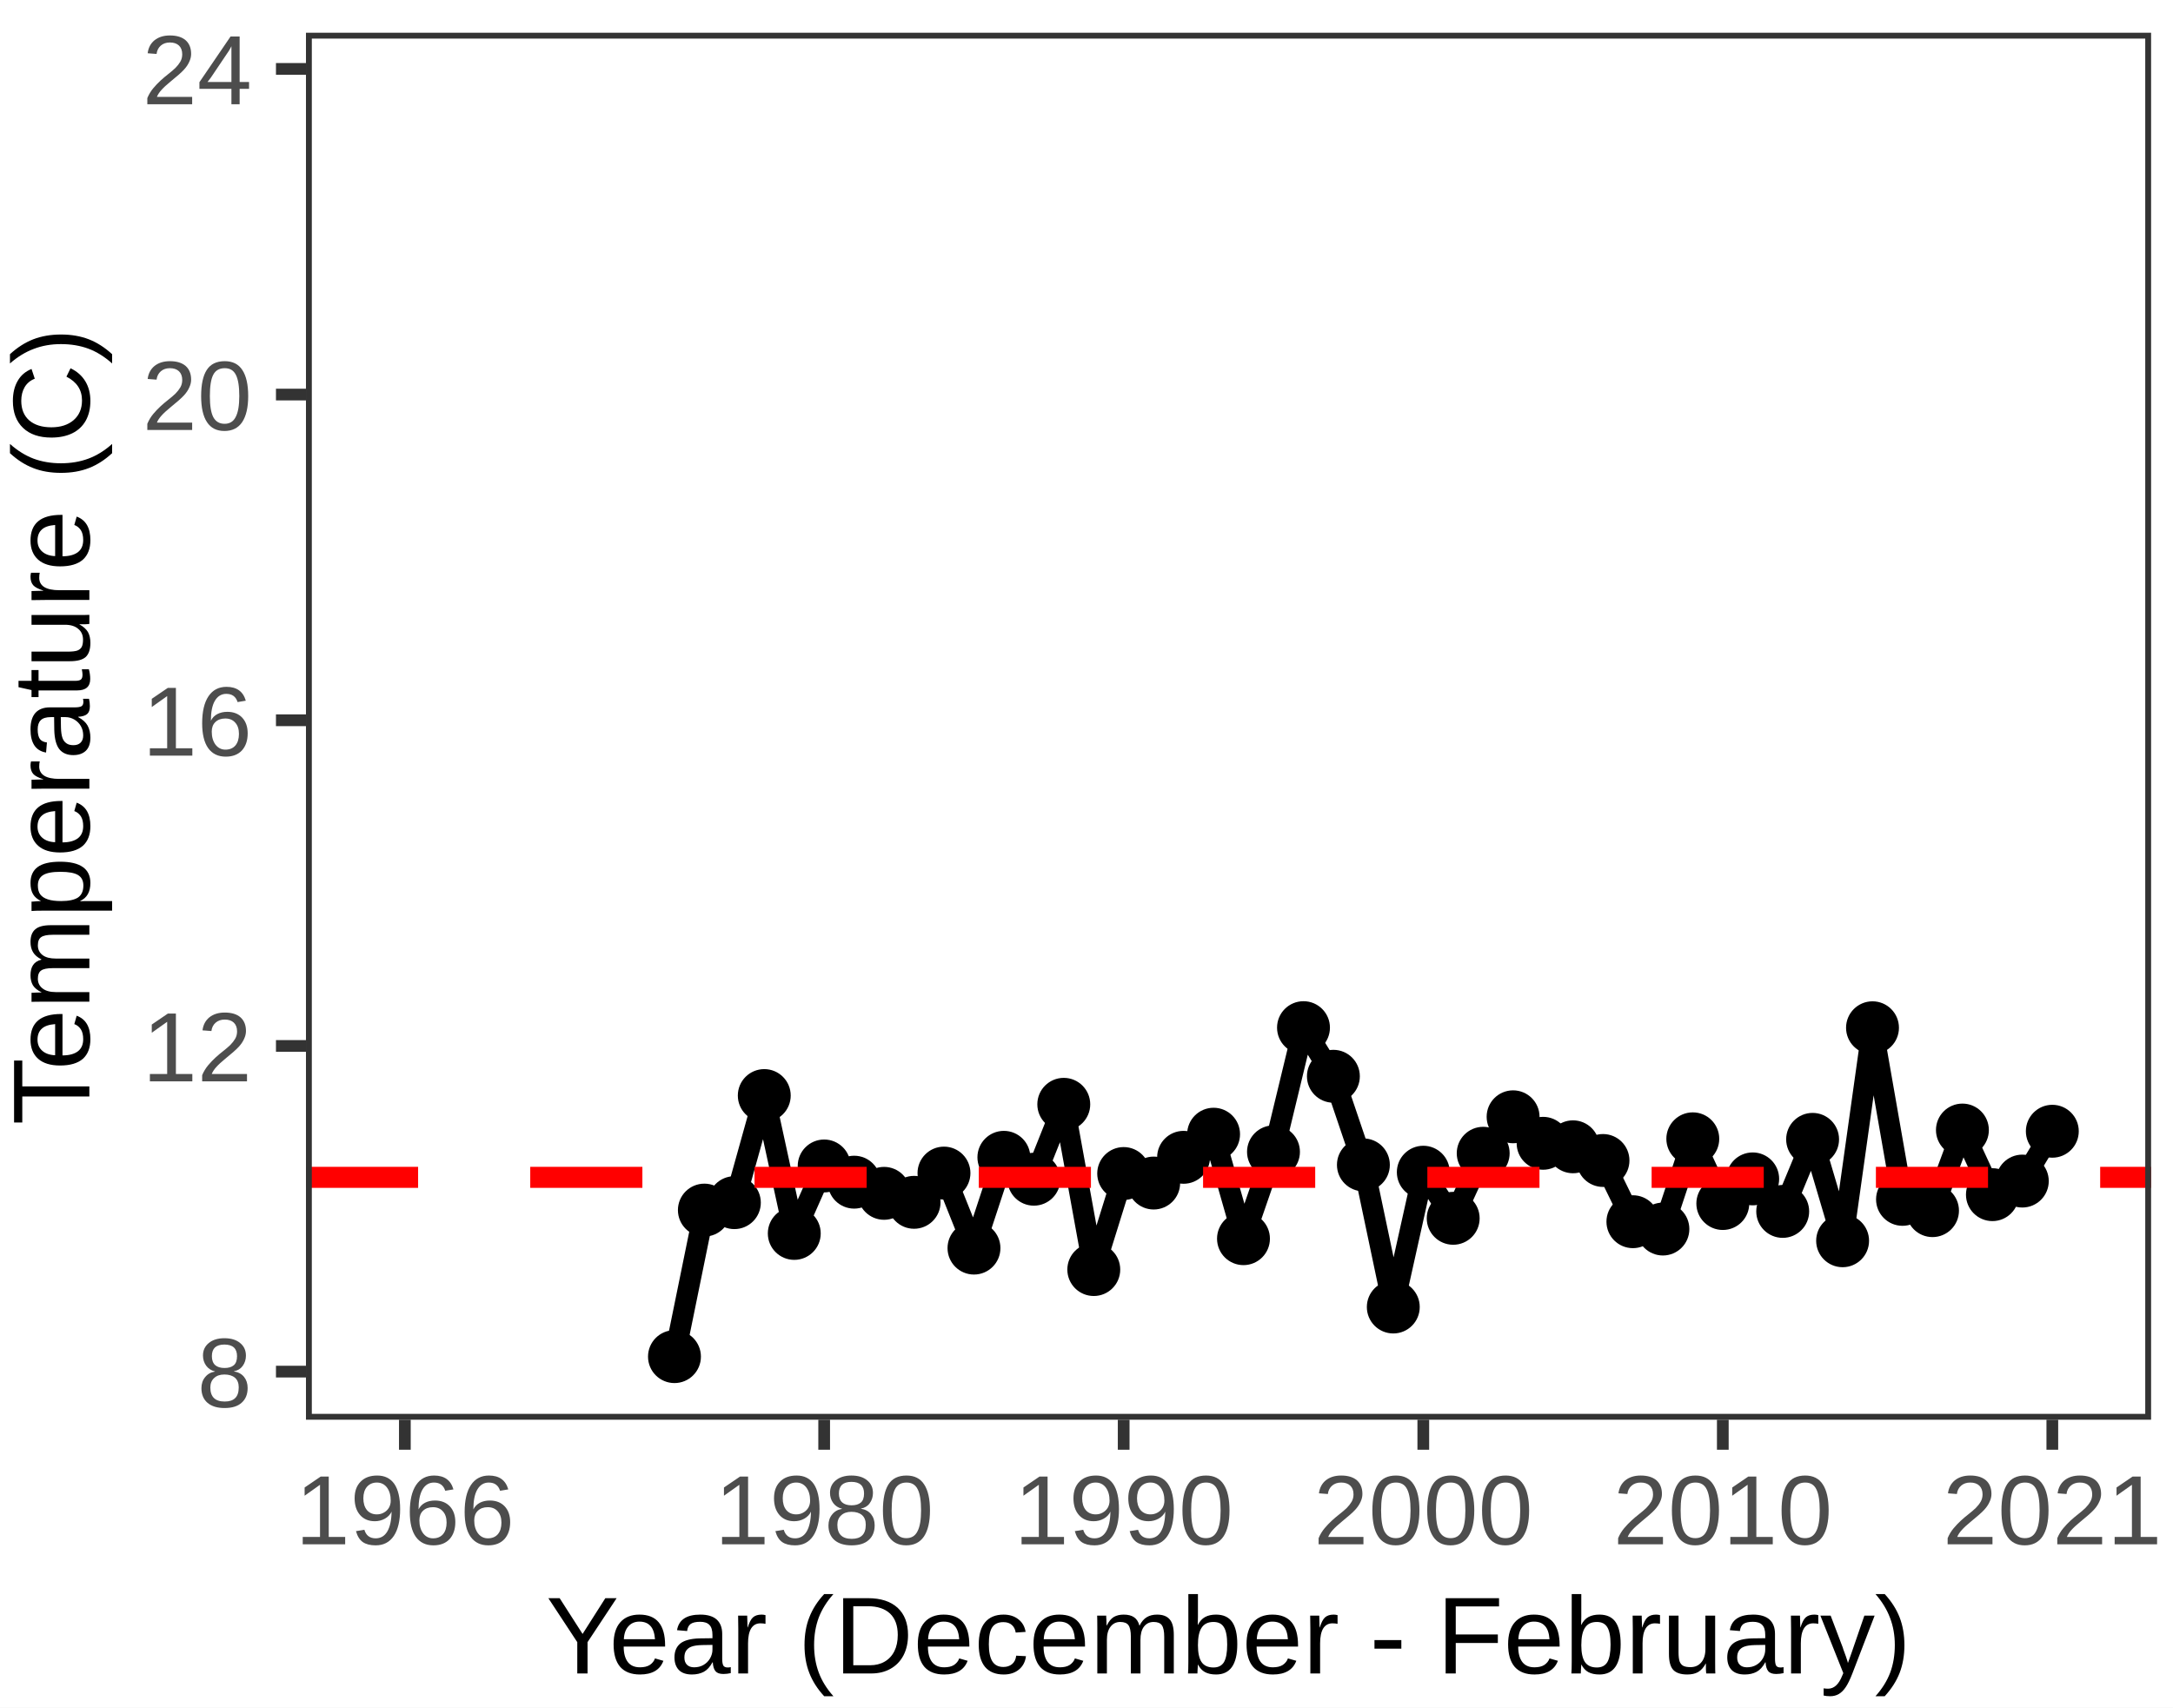
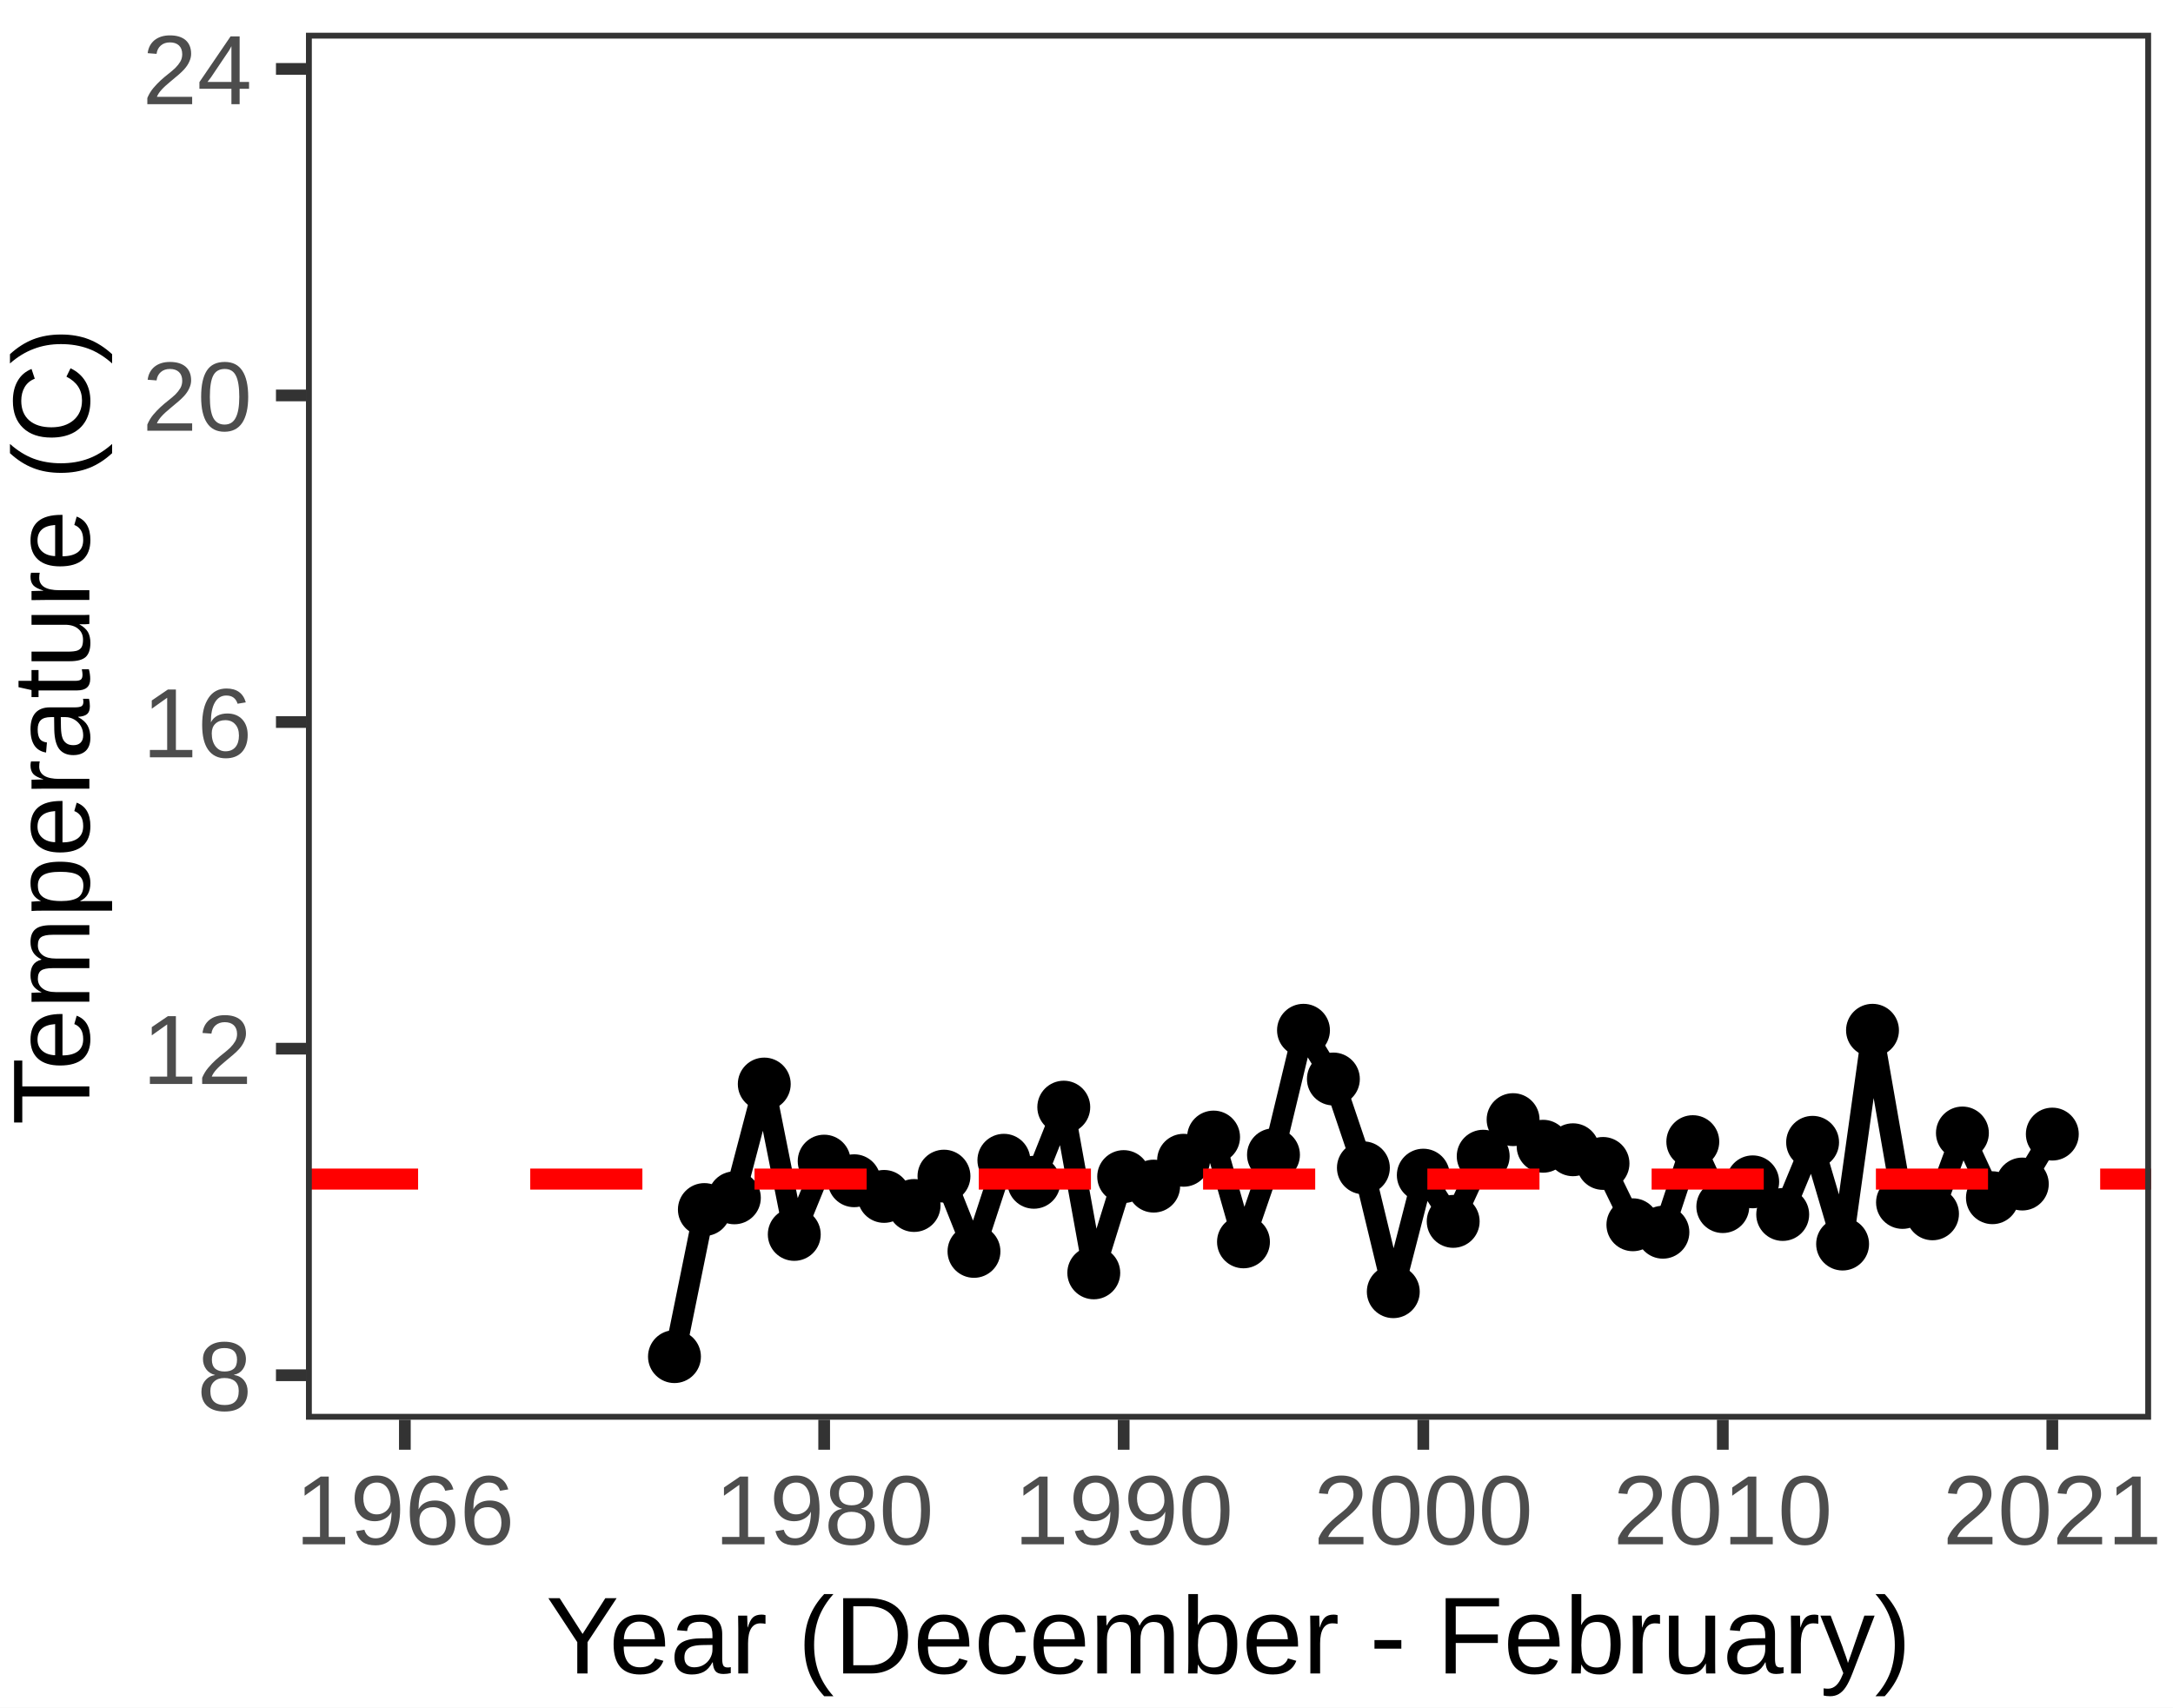
<svg xmlns="http://www.w3.org/2000/svg" class="svglite" width="198.43pt" height="155.91pt" viewBox="0 0 198.43 155.91">
  <defs>
    <style type="text/css">
    .svglite line, .svglite polyline, .svglite polygon, .svglite path, .svglite rect, .svglite circle {
      fill: none;
      stroke: #000000;
      stroke-linecap: round;
      stroke-linejoin: round;
      stroke-miterlimit: 10.00;
    }
    .svglite text {
      white-space: pre;
    }
  </style>
  </defs>
  <rect width="100%" height="100%" style="stroke: none; fill: #FFFFFF;" />
  <defs>
    <clipPath id="cpMC4wMHwxOTguNDN8MC4wMHwxNTUuOTE=">
      <rect x="0.00" y="0.00" width="198.43" height="155.91" />
    </clipPath>
  </defs>
  <g clip-path="url(#cpMC4wMHwxOTguNDN8MC4wMHwxNTUuOTE=)">
    <rect x="0.00" y="0.00" width="198.43" height="155.91" style="stroke-width: 1.07; stroke: #FFFFFF; fill: #FFFFFF;" />
  </g>
  <defs>
    <clipPath id="cpMjcuOTR8MTk2LjQzfDIuOTl8MTI5LjY0">
      <rect x="27.94" y="2.99" width="168.49" height="126.65" />
    </clipPath>
  </defs>
  <g clip-path="url(#cpMjcuOTR8MTk2LjQzfDIuOTl8MTI5LjY0)">
    <rect x="27.94" y="2.99" width="168.49" height="126.65" style="stroke-width: 1.07; stroke: none; fill: #FFFFFF;" />
-     <polyline points="61.59,123.88 64.32,110.50 67.06,109.82 69.79,100.04 72.53,112.63 75.26,106.47 78.00,107.95 80.73,108.97 83.47,109.79 86.20,107.12 88.94,113.97 91.67,105.68 94.41,107.68 97.14,100.84 99.88,115.93 102.61,107.16 105.35,108.03 108.08,105.68 110.82,103.57 113.55,113.11 116.29,105.18 119.03,93.84 121.76,98.28 124.50,106.37 127.23,119.35 129.97,107.04 132.70,111.25 135.44,105.31 138.17,101.98 140.91,104.40 143.64,104.72 146.38,105.97 149.11,111.56 151.85,112.23 154.58,103.99 157.32,109.90 160.05,107.65 162.79,110.62 165.52,104.04 168.26,113.30 170.99,93.85 173.73,109.52 176.47,110.55 179.20,103.19 181.94,109.09 184.67,107.85 187.41,103.30 " style="stroke-width: 1.92; stroke-linecap: butt;" />
+     <polyline points="61.59,123.88 64.32,110.45 67.06,109.38 69.79,98.99 72.53,112.72 75.26,106.03 78.00,107.82 80.73,109.25 83.47,110.08 86.20,107.40 88.94,114.27 91.67,105.95 94.41,107.96 97.14,101.10 99.88,116.23 102.61,107.44 105.35,108.31 108.08,105.95 110.82,103.83 113.55,113.40 116.29,105.45 119.03,94.08 121.76,98.53 124.50,106.64 127.23,117.95 129.97,107.31 132.70,111.53 135.44,105.58 138.17,102.24 140.91,104.67 143.64,104.99 146.38,106.24 149.11,111.84 151.85,112.52 154.58,104.25 157.32,110.18 160.05,107.92 162.79,110.90 165.52,104.31 168.26,113.60 170.99,94.08 173.73,109.80 176.47,110.84 179.20,103.46 181.94,109.37 184.67,108.12 187.41,103.56 " style="stroke-width: 1.92; stroke-linecap: butt;" />
    <circle cx="61.59" cy="123.88" r="2.06" style="stroke-width: 0.71; fill: #000000;" />
-     <circle cx="64.32" cy="110.50" r="2.06" style="stroke-width: 0.71; fill: #000000;" />
-     <circle cx="67.06" cy="109.82" r="2.06" style="stroke-width: 0.71; fill: #000000;" />
-     <circle cx="69.79" cy="100.04" r="2.06" style="stroke-width: 0.71; fill: #000000;" />
-     <circle cx="72.53" cy="112.63" r="2.06" style="stroke-width: 0.71; fill: #000000;" />
-     <circle cx="75.26" cy="106.47" r="2.06" style="stroke-width: 0.71; fill: #000000;" />
-     <circle cx="78.00" cy="107.95" r="2.06" style="stroke-width: 0.71; fill: #000000;" />
-     <circle cx="80.73" cy="108.97" r="2.06" style="stroke-width: 0.71; fill: #000000;" />
-     <circle cx="83.47" cy="109.79" r="2.06" style="stroke-width: 0.71; fill: #000000;" />
-     <circle cx="86.20" cy="107.12" r="2.06" style="stroke-width: 0.71; fill: #000000;" />
-     <circle cx="88.94" cy="113.97" r="2.06" style="stroke-width: 0.71; fill: #000000;" />
-     <circle cx="91.67" cy="105.68" r="2.06" style="stroke-width: 0.71; fill: #000000;" />
-     <circle cx="94.41" cy="107.68" r="2.06" style="stroke-width: 0.71; fill: #000000;" />
-     <circle cx="97.14" cy="100.84" r="2.06" style="stroke-width: 0.71; fill: #000000;" />
-     <circle cx="99.88" cy="115.93" r="2.06" style="stroke-width: 0.71; fill: #000000;" />
-     <circle cx="102.61" cy="107.16" r="2.06" style="stroke-width: 0.71; fill: #000000;" />
-     <circle cx="105.35" cy="108.03" r="2.06" style="stroke-width: 0.71; fill: #000000;" />
-     <circle cx="108.08" cy="105.68" r="2.06" style="stroke-width: 0.71; fill: #000000;" />
-     <circle cx="110.82" cy="103.57" r="2.06" style="stroke-width: 0.71; fill: #000000;" />
-     <circle cx="113.55" cy="113.11" r="2.06" style="stroke-width: 0.71; fill: #000000;" />
-     <circle cx="116.29" cy="105.18" r="2.06" style="stroke-width: 0.71; fill: #000000;" />
-     <circle cx="119.03" cy="93.84" r="2.06" style="stroke-width: 0.71; fill: #000000;" />
-     <circle cx="121.76" cy="98.28" r="2.06" style="stroke-width: 0.71; fill: #000000;" />
-     <circle cx="124.50" cy="106.37" r="2.06" style="stroke-width: 0.71; fill: #000000;" />
-     <circle cx="127.23" cy="119.35" r="2.06" style="stroke-width: 0.71; fill: #000000;" />
-     <circle cx="129.97" cy="107.04" r="2.06" style="stroke-width: 0.71; fill: #000000;" />
-     <circle cx="132.70" cy="111.25" r="2.06" style="stroke-width: 0.71; fill: #000000;" />
-     <circle cx="135.44" cy="105.31" r="2.06" style="stroke-width: 0.71; fill: #000000;" />
-     <circle cx="138.17" cy="101.98" r="2.06" style="stroke-width: 0.71; fill: #000000;" />
-     <circle cx="140.91" cy="104.40" r="2.06" style="stroke-width: 0.71; fill: #000000;" />
-     <circle cx="143.64" cy="104.72" r="2.06" style="stroke-width: 0.71; fill: #000000;" />
-     <circle cx="146.38" cy="105.97" r="2.06" style="stroke-width: 0.71; fill: #000000;" />
-     <circle cx="149.11" cy="111.56" r="2.06" style="stroke-width: 0.71; fill: #000000;" />
-     <circle cx="151.85" cy="112.23" r="2.06" style="stroke-width: 0.71; fill: #000000;" />
-     <circle cx="154.58" cy="103.99" r="2.06" style="stroke-width: 0.71; fill: #000000;" />
-     <circle cx="157.32" cy="109.90" r="2.06" style="stroke-width: 0.71; fill: #000000;" />
-     <circle cx="160.05" cy="107.65" r="2.06" style="stroke-width: 0.71; fill: #000000;" />
-     <circle cx="162.79" cy="110.62" r="2.06" style="stroke-width: 0.71; fill: #000000;" />
-     <circle cx="165.52" cy="104.04" r="2.06" style="stroke-width: 0.71; fill: #000000;" />
-     <circle cx="168.26" cy="113.30" r="2.06" style="stroke-width: 0.71; fill: #000000;" />
-     <circle cx="170.99" cy="93.85" r="2.06" style="stroke-width: 0.71; fill: #000000;" />
-     <circle cx="173.73" cy="109.52" r="2.06" style="stroke-width: 0.71; fill: #000000;" />
-     <circle cx="176.47" cy="110.55" r="2.06" style="stroke-width: 0.71; fill: #000000;" />
-     <circle cx="179.20" cy="103.19" r="2.06" style="stroke-width: 0.71; fill: #000000;" />
-     <circle cx="181.94" cy="109.09" r="2.06" style="stroke-width: 0.71; fill: #000000;" />
-     <circle cx="184.67" cy="107.85" r="2.06" style="stroke-width: 0.71; fill: #000000;" />
-     <circle cx="187.41" cy="103.30" r="2.06" style="stroke-width: 0.71; fill: #000000;" />
-     <line x1="27.94" y1="107.51" x2="196.43" y2="107.51" style="stroke-width: 1.92; stroke: #FF0000; stroke-dasharray: 10.24,10.24; stroke-linecap: butt;" />
+     <circle cx="64.32" cy="110.45" r="2.06" style="stroke-width: 0.71; fill: #000000;" />
+     <circle cx="67.06" cy="109.38" r="2.06" style="stroke-width: 0.71; fill: #000000;" />
+     <circle cx="69.79" cy="98.99" r="2.06" style="stroke-width: 0.71; fill: #000000;" />
+     <circle cx="72.53" cy="112.72" r="2.06" style="stroke-width: 0.71; fill: #000000;" />
+     <circle cx="75.26" cy="106.03" r="2.06" style="stroke-width: 0.71; fill: #000000;" />
+     <circle cx="78.00" cy="107.82" r="2.06" style="stroke-width: 0.71; fill: #000000;" />
+     <circle cx="80.73" cy="109.25" r="2.06" style="stroke-width: 0.71; fill: #000000;" />
+     <circle cx="83.47" cy="110.08" r="2.06" style="stroke-width: 0.71; fill: #000000;" />
+     <circle cx="86.20" cy="107.40" r="2.06" style="stroke-width: 0.71; fill: #000000;" />
+     <circle cx="88.94" cy="114.27" r="2.06" style="stroke-width: 0.71; fill: #000000;" />
+     <circle cx="91.67" cy="105.95" r="2.06" style="stroke-width: 0.71; fill: #000000;" />
+     <circle cx="94.41" cy="107.96" r="2.06" style="stroke-width: 0.71; fill: #000000;" />
+     <circle cx="97.14" cy="101.10" r="2.06" style="stroke-width: 0.71; fill: #000000;" />
+     <circle cx="99.88" cy="116.23" r="2.06" style="stroke-width: 0.71; fill: #000000;" />
+     <circle cx="102.61" cy="107.44" r="2.06" style="stroke-width: 0.71; fill: #000000;" />
+     <circle cx="105.35" cy="108.31" r="2.06" style="stroke-width: 0.71; fill: #000000;" />
+     <circle cx="108.08" cy="105.95" r="2.06" style="stroke-width: 0.71; fill: #000000;" />
+     <circle cx="110.82" cy="103.83" r="2.06" style="stroke-width: 0.71; fill: #000000;" />
+     <circle cx="113.55" cy="113.40" r="2.06" style="stroke-width: 0.71; fill: #000000;" />
+     <circle cx="116.29" cy="105.45" r="2.06" style="stroke-width: 0.71; fill: #000000;" />
+     <circle cx="119.03" cy="94.08" r="2.06" style="stroke-width: 0.71; fill: #000000;" />
+     <circle cx="121.76" cy="98.53" r="2.06" style="stroke-width: 0.71; fill: #000000;" />
+     <circle cx="124.50" cy="106.64" r="2.06" style="stroke-width: 0.71; fill: #000000;" />
+     <circle cx="127.23" cy="117.95" r="2.06" style="stroke-width: 0.71; fill: #000000;" />
+     <circle cx="129.97" cy="107.31" r="2.06" style="stroke-width: 0.71; fill: #000000;" />
+     <circle cx="132.70" cy="111.53" r="2.06" style="stroke-width: 0.71; fill: #000000;" />
+     <circle cx="135.44" cy="105.58" r="2.06" style="stroke-width: 0.71; fill: #000000;" />
+     <circle cx="138.17" cy="102.24" r="2.06" style="stroke-width: 0.71; fill: #000000;" />
+     <circle cx="140.91" cy="104.67" r="2.06" style="stroke-width: 0.71; fill: #000000;" />
+     <circle cx="143.64" cy="104.99" r="2.06" style="stroke-width: 0.71; fill: #000000;" />
+     <circle cx="146.38" cy="106.24" r="2.06" style="stroke-width: 0.71; fill: #000000;" />
+     <circle cx="149.11" cy="111.84" r="2.06" style="stroke-width: 0.71; fill: #000000;" />
+     <circle cx="151.85" cy="112.52" r="2.06" style="stroke-width: 0.71; fill: #000000;" />
+     <circle cx="154.58" cy="104.25" r="2.06" style="stroke-width: 0.71; fill: #000000;" />
+     <circle cx="157.32" cy="110.18" r="2.06" style="stroke-width: 0.71; fill: #000000;" />
+     <circle cx="160.05" cy="107.92" r="2.06" style="stroke-width: 0.71; fill: #000000;" />
+     <circle cx="162.79" cy="110.90" r="2.06" style="stroke-width: 0.71; fill: #000000;" />
+     <circle cx="165.52" cy="104.31" r="2.06" style="stroke-width: 0.71; fill: #000000;" />
+     <circle cx="168.26" cy="113.60" r="2.06" style="stroke-width: 0.71; fill: #000000;" />
+     <circle cx="170.99" cy="94.08" r="2.06" style="stroke-width: 0.71; fill: #000000;" />
+     <circle cx="173.73" cy="109.80" r="2.06" style="stroke-width: 0.71; fill: #000000;" />
+     <circle cx="176.47" cy="110.84" r="2.06" style="stroke-width: 0.71; fill: #000000;" />
+     <circle cx="179.20" cy="103.46" r="2.06" style="stroke-width: 0.71; fill: #000000;" />
+     <circle cx="181.94" cy="109.37" r="2.06" style="stroke-width: 0.71; fill: #000000;" />
+     <circle cx="184.67" cy="108.12" r="2.06" style="stroke-width: 0.71; fill: #000000;" />
+     <circle cx="187.41" cy="103.56" r="2.06" style="stroke-width: 0.71; fill: #000000;" />
+     <line x1="27.94" y1="107.67" x2="196.43" y2="107.67" style="stroke-width: 1.92; stroke: #FF0000; stroke-dasharray: 10.24,10.24; stroke-linecap: butt;" />
    <rect x="27.94" y="2.99" width="168.49" height="126.65" style="stroke-width: 1.07; stroke: #333333;" />
  </g>
  <g clip-path="url(#cpMC4wMHwxOTguNDN8MC4wMHwxNTUuOTE=)">
-     <text x="23.01" y="128.48" text-anchor="end" style="font-size: 9.00px;fill: #4D4D4D; font-family: &quot;Arial&quot;;" textLength="5.00px" lengthAdjust="spacingAndGlyphs">8</text>
-     <text x="23.01" y="98.74" text-anchor="end" style="font-size: 9.00px;fill: #4D4D4D; font-family: &quot;Arial&quot;;" textLength="10.01px" lengthAdjust="spacingAndGlyphs">12</text>
-     <text x="23.01" y="69.00" text-anchor="end" style="font-size: 9.00px;fill: #4D4D4D; font-family: &quot;Arial&quot;;" textLength="10.01px" lengthAdjust="spacingAndGlyphs">16</text>
-     <text x="23.01" y="39.26" text-anchor="end" style="font-size: 9.00px;fill: #4D4D4D; font-family: &quot;Arial&quot;;" textLength="10.01px" lengthAdjust="spacingAndGlyphs">20</text>
-     <text x="23.01" y="9.52" text-anchor="end" style="font-size: 9.00px;fill: #4D4D4D; font-family: &quot;Arial&quot;;" textLength="10.01px" lengthAdjust="spacingAndGlyphs">24</text>
-     <polyline points="25.20,125.25 27.94,125.25 " style="stroke-width: 1.07; stroke: #333333; stroke-linecap: butt;" />
-     <polyline points="25.20,95.51 27.94,95.51 " style="stroke-width: 1.07; stroke: #333333; stroke-linecap: butt;" />
-     <polyline points="25.20,65.77 27.94,65.77 " style="stroke-width: 1.07; stroke: #333333; stroke-linecap: butt;" />
-     <polyline points="25.20,36.03 27.94,36.03 " style="stroke-width: 1.07; stroke: #333333; stroke-linecap: butt;" />
+     <text x="23.01" y="128.80" text-anchor="end" style="font-size: 9.00px;fill: #4D4D4D; font-family: &quot;Arial&quot;;" textLength="5.00px" lengthAdjust="spacingAndGlyphs">8</text>
+     <text x="23.01" y="98.98" text-anchor="end" style="font-size: 9.00px;fill: #4D4D4D; font-family: &quot;Arial&quot;;" textLength="10.01px" lengthAdjust="spacingAndGlyphs">12</text>
+     <text x="23.01" y="69.15" text-anchor="end" style="font-size: 9.00px;fill: #4D4D4D; font-family: &quot;Arial&quot;;" textLength="10.01px" lengthAdjust="spacingAndGlyphs">16</text>
+     <text x="23.01" y="39.33" text-anchor="end" style="font-size: 9.00px;fill: #4D4D4D; font-family: &quot;Arial&quot;;" textLength="10.01px" lengthAdjust="spacingAndGlyphs">20</text>
+     <text x="23.01" y="9.51" text-anchor="end" style="font-size: 9.00px;fill: #4D4D4D; font-family: &quot;Arial&quot;;" textLength="10.01px" lengthAdjust="spacingAndGlyphs">24</text>
+     <polyline points="25.20,125.58 27.94,125.58 " style="stroke-width: 1.07; stroke: #333333; stroke-linecap: butt;" />
+     <polyline points="25.20,95.76 27.94,95.76 " style="stroke-width: 1.07; stroke: #333333; stroke-linecap: butt;" />
+     <polyline points="25.20,65.93 27.94,65.93 " style="stroke-width: 1.07; stroke: #333333; stroke-linecap: butt;" />
+     <polyline points="25.20,36.11 27.94,36.11 " style="stroke-width: 1.07; stroke: #333333; stroke-linecap: butt;" />
    <polyline points="25.20,6.29 27.94,6.29 " style="stroke-width: 1.07; stroke: #333333; stroke-linecap: butt;" />
    <polyline points="36.97,132.38 36.97,129.64 " style="stroke-width: 1.07; stroke: #333333; stroke-linecap: butt;" />
    <polyline points="75.26,132.38 75.26,129.64 " style="stroke-width: 1.07; stroke: #333333; stroke-linecap: butt;" />
    <polyline points="102.61,132.38 102.61,129.64 " style="stroke-width: 1.07; stroke: #333333; stroke-linecap: butt;" />
    <polyline points="129.97,132.38 129.97,129.64 " style="stroke-width: 1.07; stroke: #333333; stroke-linecap: butt;" />
    <polyline points="157.32,132.38 157.32,129.64 " style="stroke-width: 1.07; stroke: #333333; stroke-linecap: butt;" />
    <polyline points="187.41,132.38 187.41,129.64 " style="stroke-width: 1.07; stroke: #333333; stroke-linecap: butt;" />
    <text x="36.97" y="141.02" text-anchor="middle" style="font-size: 9.00px;fill: #4D4D4D; font-family: &quot;Arial&quot;;" textLength="20.02px" lengthAdjust="spacingAndGlyphs">1966</text>
    <text x="75.26" y="141.02" text-anchor="middle" style="font-size: 9.00px;fill: #4D4D4D; font-family: &quot;Arial&quot;;" textLength="20.02px" lengthAdjust="spacingAndGlyphs">1980</text>
    <text x="102.61" y="141.02" text-anchor="middle" style="font-size: 9.00px;fill: #4D4D4D; font-family: &quot;Arial&quot;;" textLength="20.02px" lengthAdjust="spacingAndGlyphs">1990</text>
    <text x="129.97" y="141.02" text-anchor="middle" style="font-size: 9.00px;fill: #4D4D4D; font-family: &quot;Arial&quot;;" textLength="20.02px" lengthAdjust="spacingAndGlyphs">2000</text>
    <text x="157.32" y="141.02" text-anchor="middle" style="font-size: 9.00px;fill: #4D4D4D; font-family: &quot;Arial&quot;;" textLength="20.02px" lengthAdjust="spacingAndGlyphs">2010</text>
    <text x="187.41" y="141.02" text-anchor="middle" style="font-size: 9.00px;fill: #4D4D4D; font-family: &quot;Arial&quot;;" textLength="20.02px" lengthAdjust="spacingAndGlyphs">2021</text>
    <text x="112.19" y="152.81" text-anchor="middle" style="font-size: 10.00px; font-family: &quot;Arial&quot;;" textLength="124.75px" lengthAdjust="spacingAndGlyphs">Year (December - February)</text>
    <text transform="translate(8.16,66.32) rotate(-90)" text-anchor="middle" style="font-size: 10.00px; font-family: &quot;Arial&quot;;" textLength="72.84px" lengthAdjust="spacingAndGlyphs">Temperature (C)</text>
  </g>
</svg>
